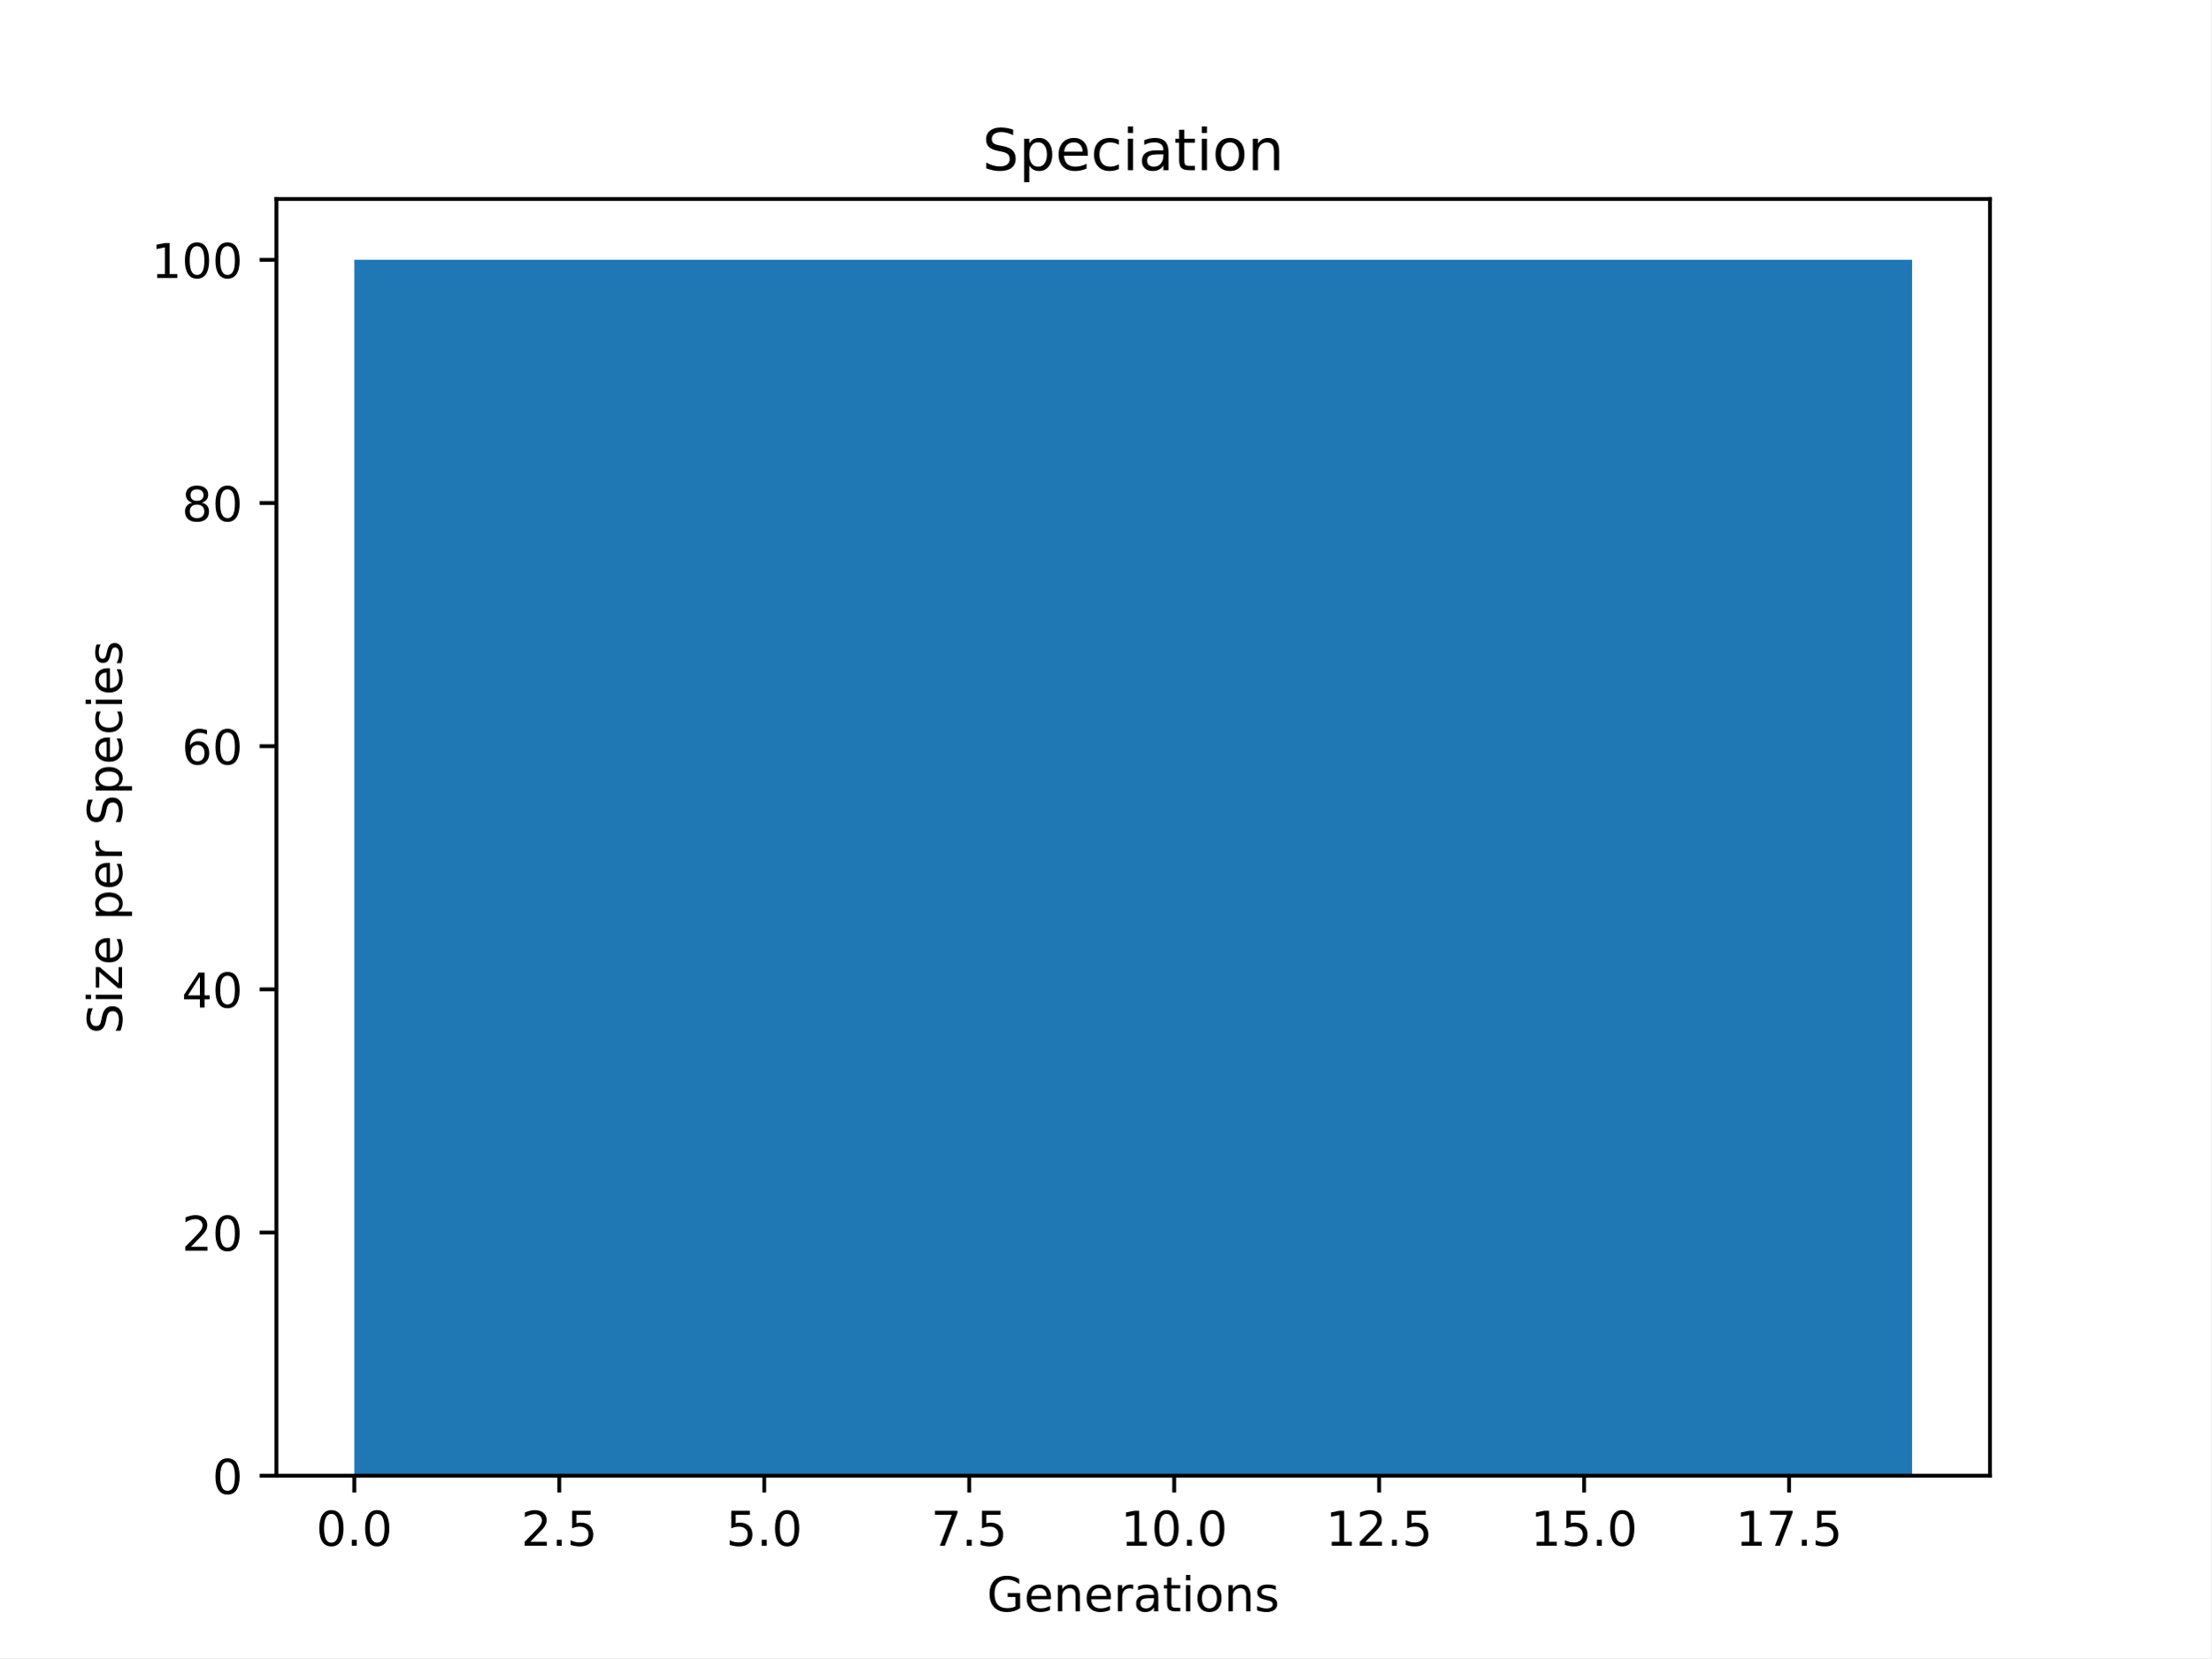
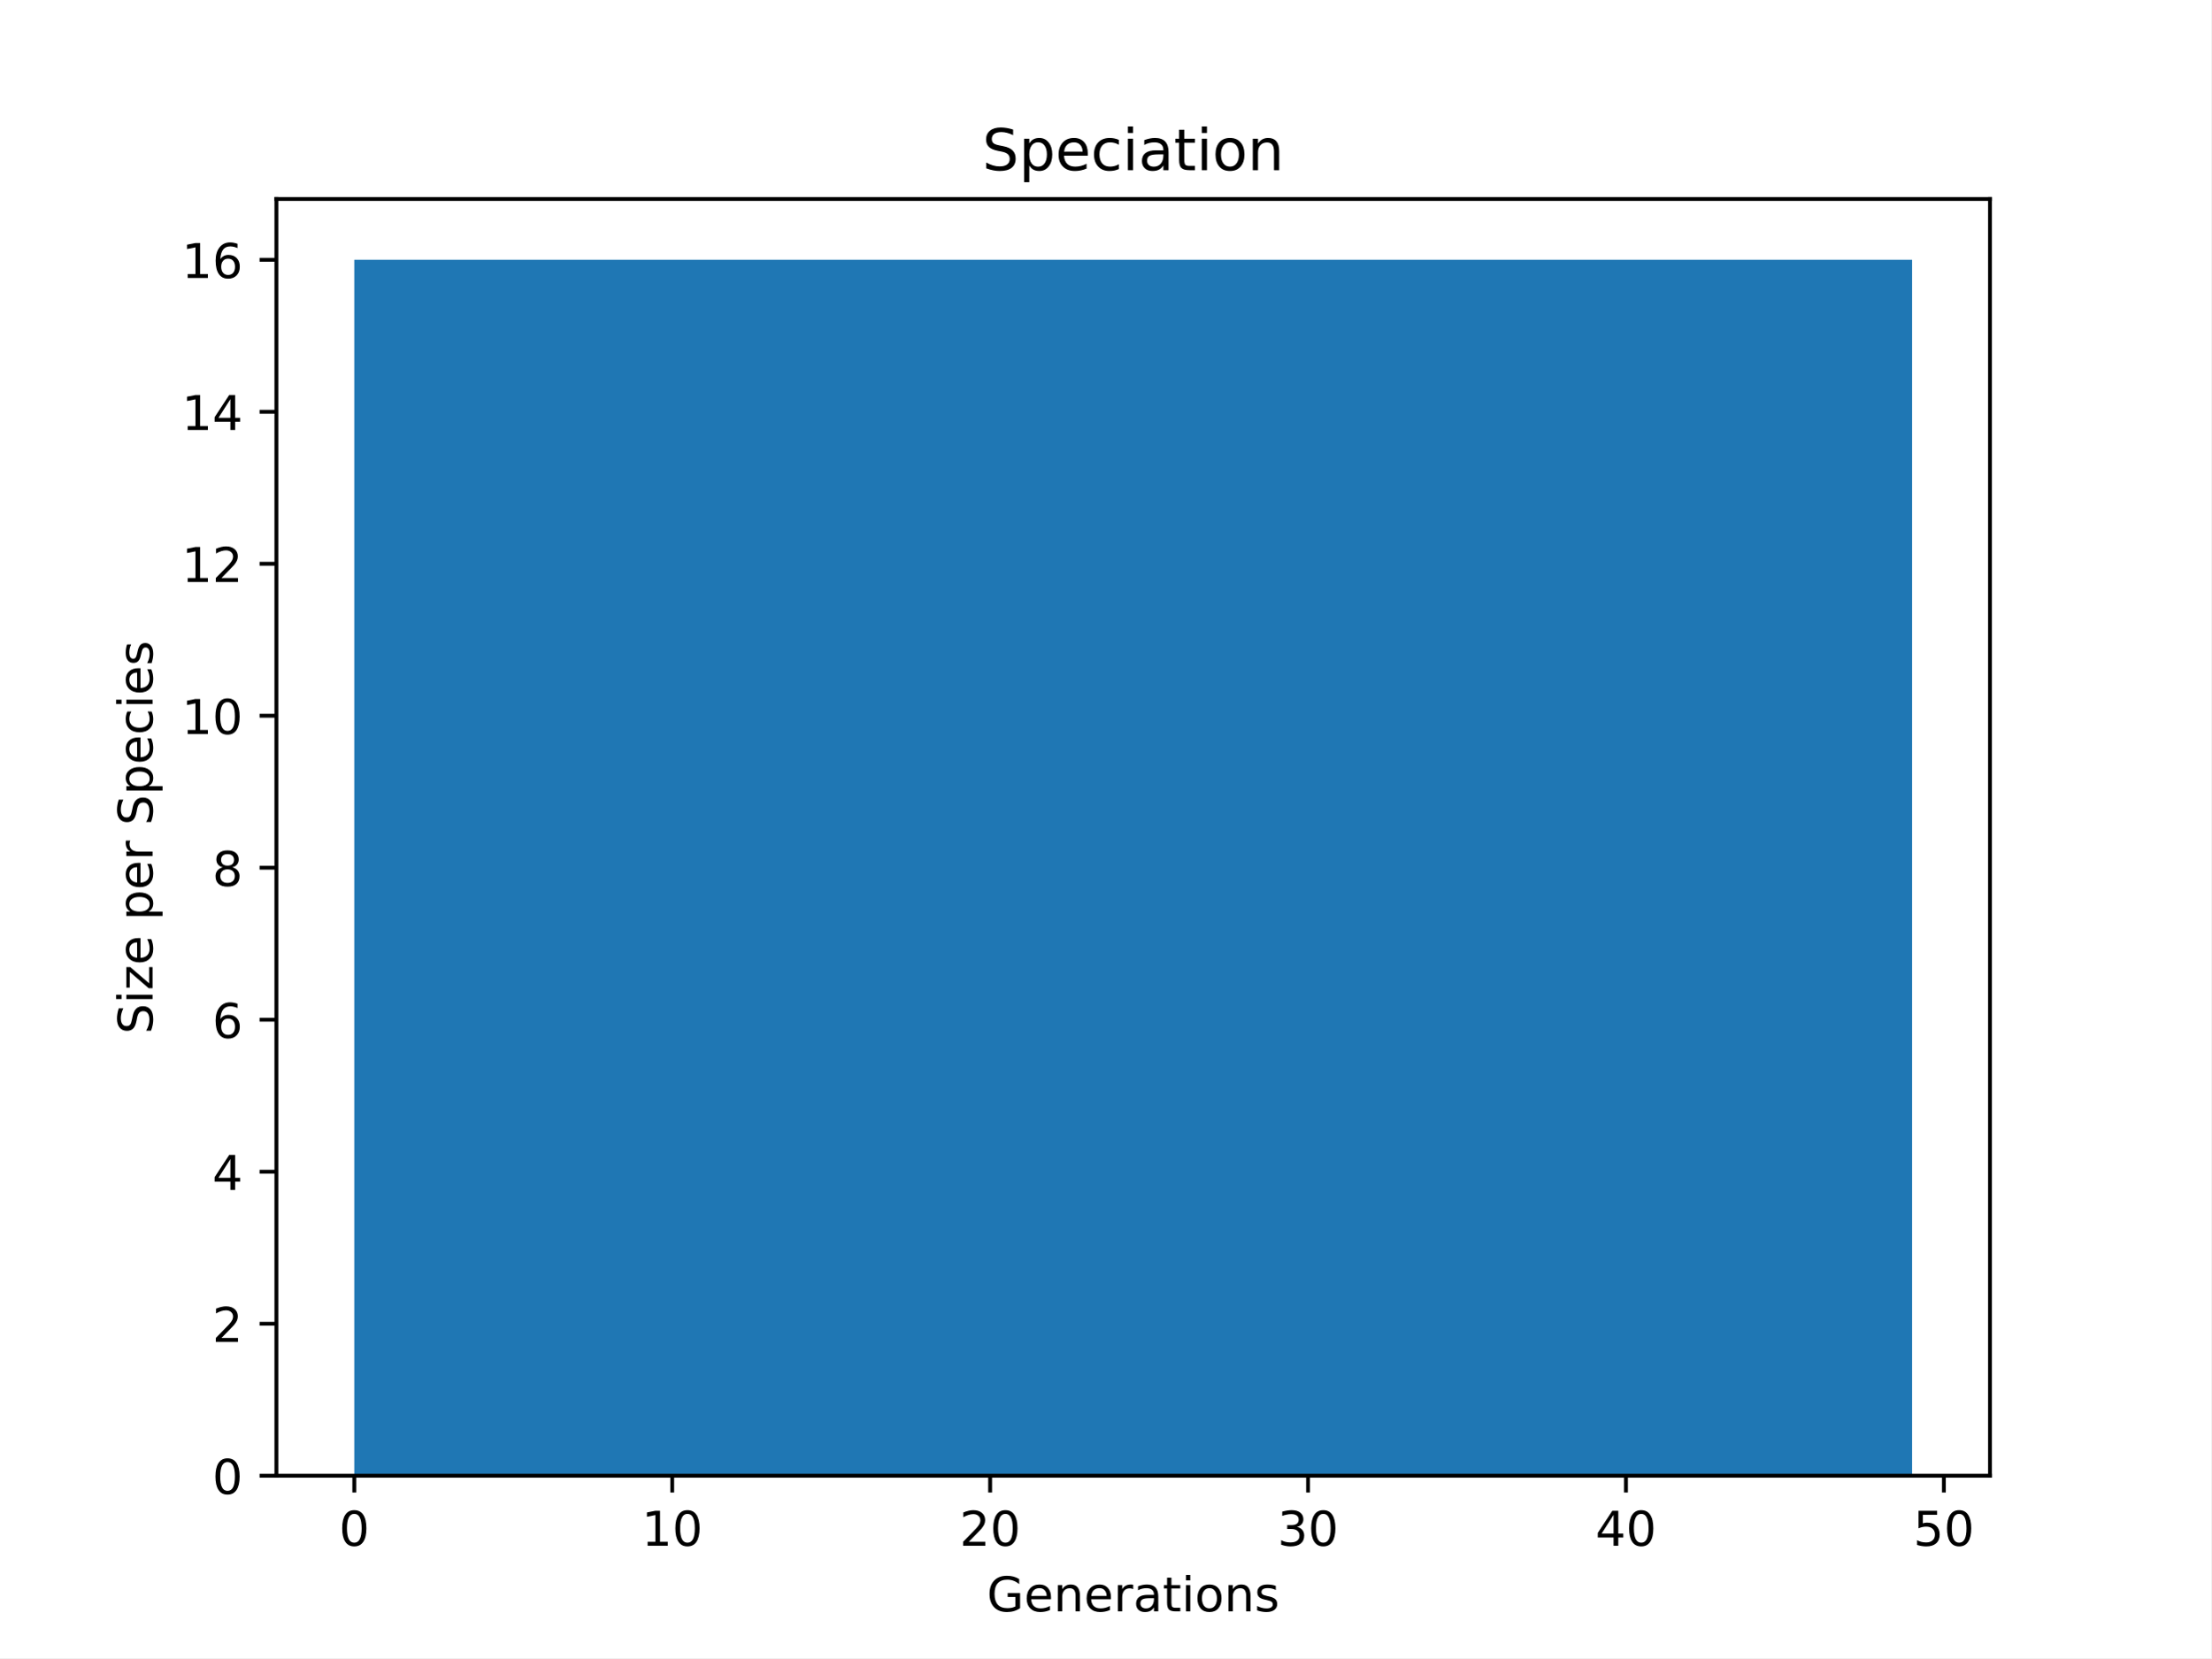
<svg xmlns="http://www.w3.org/2000/svg" xmlns:xlink="http://www.w3.org/1999/xlink" width="460.8pt" height="345.6pt" viewBox="0 0 460.8 345.6" version="1.1">
  <defs>
    <style type="text/css">*{stroke-linejoin: round; stroke-linecap: butt}</style>
  </defs>
  <g id="figure_1">
    <g id="patch_1">
      <path d="M 0 345.6  L 460.8 345.6  L 460.8 0  L 0 0  z " style="fill: #ffffff" />
    </g>
    <g id="axes_1">
      <g id="patch_2">
        <path d="M 57.6 307.584  L 414.72 307.584  L 414.72 41.472  L 57.6 41.472  z " style="fill: #ffffff" />
      </g>
      <g id="PolyCollection_1">
-         <path d="M 73.833 54.144  L 73.833 307.584  L 90.92 307.584  L 108.007 307.584  L 125.094 307.584  L 142.181 307.584  L 159.268 307.584  L 176.355 307.584  L 193.442 307.584  L 210.529 307.584  L 227.616 307.584  L 244.704 307.584  L 261.791 307.584  L 278.878 307.584  L 295.965 307.584  L 313.052 307.584  L 330.139 307.584  L 347.226 307.584  L 364.313 307.584  L 381.4 307.584  L 398.487 307.584  L 398.487 54.144  L 398.487 54.144  L 381.4 54.144  L 364.313 54.144  L 347.226 54.144  L 330.139 54.144  L 313.052 54.144  L 295.965 54.144  L 278.878 54.144  L 261.791 54.144  L 244.704 54.144  L 227.616 54.144  L 210.529 54.144  L 193.442 54.144  L 176.355 54.144  L 159.268 54.144  L 142.181 54.144  L 125.094 54.144  L 108.007 54.144  L 90.92 54.144  L 73.833 54.144  z " clip-path="url(#p0ba7ee53b8)" style="fill: #1f77b4" />
+         <path d="M 73.833 54.144  L 73.833 307.584  L 80.458 307.584  L 87.084 307.584  L 93.71 307.584  L 100.335 307.584  L 106.961 307.584  L 113.586 307.584  L 120.212 307.584  L 126.838 307.584  L 133.463 307.584  L 140.089 307.584  L 146.714 307.584  L 153.34 307.584  L 159.966 307.584  L 166.591 307.584  L 173.217 307.584  L 179.842 307.584  L 186.468 307.584  L 193.094 307.584  L 199.719 307.584  L 206.345 307.584  L 212.97 307.584  L 219.596 307.584  L 226.222 307.584  L 232.847 307.584  L 239.473 307.584  L 246.098 307.584  L 252.724 307.584  L 259.35 307.584  L 265.975 307.584  L 272.601 307.584  L 279.226 307.584  L 285.852 307.584  L 292.478 307.584  L 299.103 307.584  L 305.729 307.584  L 312.354 307.584  L 318.98 307.584  L 325.606 307.584  L 332.231 307.584  L 338.857 307.584  L 345.482 307.584  L 352.108 307.584  L 358.734 307.584  L 365.359 307.584  L 371.985 307.584  L 378.61 307.584  L 385.236 307.584  L 391.862 307.584  L 398.487 307.584  L 398.487 54.144  L 398.487 54.144  L 391.862 54.144  L 385.236 54.144  L 378.61 54.144  L 371.985 54.144  L 365.359 54.144  L 358.734 54.144  L 352.108 54.144  L 345.482 54.144  L 338.857 54.144  L 332.231 54.144  L 325.606 54.144  L 318.98 54.144  L 312.354 54.144  L 305.729 54.144  L 299.103 54.144  L 292.478 54.144  L 285.852 54.144  L 279.226 54.144  L 272.601 54.144  L 265.975 54.144  L 259.35 54.144  L 252.724 54.144  L 246.098 54.144  L 239.473 54.144  L 232.847 54.144  L 226.222 54.144  L 219.596 54.144  L 212.97 54.144  L 206.345 54.144  L 199.719 54.144  L 193.094 54.144  L 186.468 54.144  L 179.842 54.144  L 173.217 54.144  L 166.591 54.144  L 159.966 54.144  L 153.34 54.144  L 146.714 54.144  L 140.089 54.144  L 133.463 54.144  L 126.838 54.144  L 120.212 54.144  L 113.586 54.144  L 106.961 54.144  L 100.335 54.144  L 93.71 54.144  L 87.084 54.144  L 80.458 54.144  L 73.833 54.144  z " clip-path="url(#p47f0d6d3bf)" style="fill: #1f77b4" />
      </g>
      <g id="matplotlib.axis_1">
        <g id="xtick_1">
          <g id="line2d_1">
            <defs>
-               <path id="mada74e0907" d="M 0 0  L 0 3.5  " style="stroke: #000000; stroke-width: 0.8" />
+               <path id="m6388b59bdf" d="M 0 0  L 0 3.5  " style="stroke: #000000; stroke-width: 0.8" />
            </defs>
            <g>
-               <use xlink:href="#mada74e0907" x="73.833" y="307.584" style="stroke: #000000; stroke-width: 0.8" />
+               <use xlink:href="#m6388b59bdf" x="73.833" y="307.584" style="stroke: #000000; stroke-width: 0.8" />
            </g>
          </g>
          <g id="text_1">
-             <g transform="translate(65.88116 322.1824) scale(0.1 -0.1)">
+             <g transform="translate(70.65148 322.1824) scale(0.1 -0.1)">
              <defs>
                <path id="DejaVuSans-30" d="M 2034 4250  Q 1547 4250 1301 3770  Q 1056 3291 1056 2328  Q 1056 1369 1301 889  Q 1547 409 2034 409  Q 2525 409 2770 889  Q 3016 1369 3016 2328  Q 3016 3291 2770 3770  Q 2525 4250 2034 4250  z M 2034 4750  Q 2819 4750 3233 4129  Q 3647 3509 3647 2328  Q 3647 1150 3233 529  Q 2819 -91 2034 -91  Q 1250 -91 836 529  Q 422 1150 422 2328  Q 422 3509 836 4129  Q 1250 4750 2034 4750  z " transform="scale(0.015625)" />
-                 <path id="DejaVuSans-2e" d="M 684 794  L 1344 794  L 1344 0  L 684 0  L 684 794  z " transform="scale(0.015625)" />
              </defs>
              <use xlink:href="#DejaVuSans-30" />
-               <use xlink:href="#DejaVuSans-2e" x="63.623" />
-               <use xlink:href="#DejaVuSans-30" x="95.41" />
            </g>
          </g>
        </g>
        <g id="xtick_2">
          <g id="line2d_2">
            <g>
-               <use xlink:href="#mada74e0907" x="116.55" y="307.584" style="stroke: #000000; stroke-width: 0.8" />
+               <use xlink:href="#m6388b59bdf" x="140.089" y="307.584" style="stroke: #000000; stroke-width: 0.8" />
            </g>
          </g>
          <g id="text_2">
-             <g transform="translate(108.5989 322.1824) scale(0.1 -0.1)">
-               <defs>
-                 <path id="DejaVuSans-32" d="M 1228 531  L 3431 531  L 3431 0  L 469 0  L 469 531  Q 828 903 1448 1529  Q 2069 2156 2228 2338  Q 2531 2678 2651 2914  Q 2772 3150 2772 3378  Q 2772 3750 2511 3984  Q 2250 4219 1831 4219  Q 1534 4219 1204 4116  Q 875 4013 500 3803  L 500 4441  Q 881 4594 1212 4672  Q 1544 4750 1819 4750  Q 2544 4750 2975 4387  Q 3406 4025 3406 3419  Q 3406 3131 3298 2873  Q 3191 2616 2906 2266  Q 2828 2175 2409 1742  Q 1991 1309 1228 531  z " transform="scale(0.015625)" />
-                 <path id="DejaVuSans-35" d="M 691 4666  L 3169 4666  L 3169 4134  L 1269 4134  L 1269 2991  Q 1406 3038 1543 3061  Q 1681 3084 1819 3084  Q 2600 3084 3056 2656  Q 3513 2228 3513 1497  Q 3513 744 3044 326  Q 2575 -91 1722 -91  Q 1428 -91 1123 -41  Q 819 9 494 109  L 494 744  Q 775 591 1075 516  Q 1375 441 1709 441  Q 2250 441 2565 725  Q 2881 1009 2881 1497  Q 2881 1984 2565 2268  Q 2250 2553 1709 2553  Q 1456 2553 1204 2497  Q 953 2441 691 2322  L 691 4666  z " transform="scale(0.015625)" />
-               </defs>
-               <use xlink:href="#DejaVuSans-32" />
-               <use xlink:href="#DejaVuSans-2e" x="63.623" />
-               <use xlink:href="#DejaVuSans-35" x="95.41" />
+             <g transform="translate(133.7263 322.1824) scale(0.1 -0.1)">
+               <defs>
+                 <path id="DejaVuSans-31" d="M 794 531  L 1825 531  L 1825 4091  L 703 3866  L 703 4441  L 1819 4666  L 2450 4666  L 2450 531  L 3481 531  L 3481 0  L 794 0  L 794 531  z " transform="scale(0.015625)" />
+               </defs>
+               <use xlink:href="#DejaVuSans-31" />
+               <use xlink:href="#DejaVuSans-30" x="63.623" />
            </g>
          </g>
        </g>
        <g id="xtick_3">
          <g id="line2d_3">
            <g>
-               <use xlink:href="#mada74e0907" x="159.268" y="307.584" style="stroke: #000000; stroke-width: 0.8" />
+               <use xlink:href="#m6388b59bdf" x="206.345" y="307.584" style="stroke: #000000; stroke-width: 0.8" />
            </g>
          </g>
          <g id="text_3">
-             <g transform="translate(151.3166 322.1824) scale(0.1 -0.1)">
-               <use xlink:href="#DejaVuSans-35" />
-               <use xlink:href="#DejaVuSans-2e" x="63.623" />
-               <use xlink:href="#DejaVuSans-30" x="95.41" />
+             <g transform="translate(199.9823 322.1824) scale(0.1 -0.1)">
+               <defs>
+                 <path id="DejaVuSans-32" d="M 1228 531  L 3431 531  L 3431 0  L 469 0  L 469 531  Q 828 903 1448 1529  Q 2069 2156 2228 2338  Q 2531 2678 2651 2914  Q 2772 3150 2772 3378  Q 2772 3750 2511 3984  Q 2250 4219 1831 4219  Q 1534 4219 1204 4116  Q 875 4013 500 3803  L 500 4441  Q 881 4594 1212 4672  Q 1544 4750 1819 4750  Q 2544 4750 2975 4387  Q 3406 4025 3406 3419  Q 3406 3131 3298 2873  Q 3191 2616 2906 2266  Q 2828 2175 2409 1742  Q 1991 1309 1228 531  z " transform="scale(0.015625)" />
+               </defs>
+               <use xlink:href="#DejaVuSans-32" />
+               <use xlink:href="#DejaVuSans-30" x="63.623" />
            </g>
          </g>
        </g>
        <g id="xtick_4">
          <g id="line2d_4">
            <g>
-               <use xlink:href="#mada74e0907" x="201.986" y="307.584" style="stroke: #000000; stroke-width: 0.8" />
+               <use xlink:href="#m6388b59bdf" x="272.601" y="307.584" style="stroke: #000000; stroke-width: 0.8" />
            </g>
          </g>
          <g id="text_4">
-             <g transform="translate(194.0343 322.1824) scale(0.1 -0.1)">
-               <defs>
-                 <path id="DejaVuSans-37" d="M 525 4666  L 3525 4666  L 3525 4397  L 1831 0  L 1172 0  L 2766 4134  L 525 4134  L 525 4666  z " transform="scale(0.015625)" />
-               </defs>
-               <use xlink:href="#DejaVuSans-37" />
-               <use xlink:href="#DejaVuSans-2e" x="63.623" />
-               <use xlink:href="#DejaVuSans-35" x="95.41" />
+             <g transform="translate(266.2383 322.1824) scale(0.1 -0.1)">
+               <defs>
+                 <path id="DejaVuSans-33" d="M 2597 2516  Q 3050 2419 3304 2112  Q 3559 1806 3559 1356  Q 3559 666 3084 287  Q 2609 -91 1734 -91  Q 1441 -91 1130 -33  Q 819 25 488 141  L 488 750  Q 750 597 1062 519  Q 1375 441 1716 441  Q 2309 441 2620 675  Q 2931 909 2931 1356  Q 2931 1769 2642 2001  Q 2353 2234 1838 2234  L 1294 2234  L 1294 2753  L 1863 2753  Q 2328 2753 2575 2939  Q 2822 3125 2822 3475  Q 2822 3834 2567 4026  Q 2313 4219 1838 4219  Q 1578 4219 1281 4162  Q 984 4106 628 3988  L 628 4550  Q 988 4650 1302 4700  Q 1616 4750 1894 4750  Q 2613 4750 3031 4423  Q 3450 4097 3450 3541  Q 3450 3153 3228 2886  Q 3006 2619 2597 2516  z " transform="scale(0.015625)" />
+               </defs>
+               <use xlink:href="#DejaVuSans-33" />
+               <use xlink:href="#DejaVuSans-30" x="63.623" />
            </g>
          </g>
        </g>
        <g id="xtick_5">
          <g id="line2d_5">
            <g>
-               <use xlink:href="#mada74e0907" x="244.704" y="307.584" style="stroke: #000000; stroke-width: 0.8" />
+               <use xlink:href="#m6388b59bdf" x="338.857" y="307.584" style="stroke: #000000; stroke-width: 0.8" />
            </g>
          </g>
          <g id="text_5">
-             <g transform="translate(233.5707 322.1824) scale(0.1 -0.1)">
-               <defs>
-                 <path id="DejaVuSans-31" d="M 794 531  L 1825 531  L 1825 4091  L 703 3866  L 703 4441  L 1819 4666  L 2450 4666  L 2450 531  L 3481 531  L 3481 0  L 794 0  L 794 531  z " transform="scale(0.015625)" />
-               </defs>
-               <use xlink:href="#DejaVuSans-31" />
-               <use xlink:href="#DejaVuSans-30" x="63.623" />
-               <use xlink:href="#DejaVuSans-2e" x="127.246" />
-               <use xlink:href="#DejaVuSans-30" x="159.033" />
+             <g transform="translate(332.4943 322.1824) scale(0.1 -0.1)">
+               <defs>
+                 <path id="DejaVuSans-34" d="M 2419 4116  L 825 1625  L 2419 1625  L 2419 4116  z M 2253 4666  L 3047 4666  L 3047 1625  L 3713 1625  L 3713 1100  L 3047 1100  L 3047 0  L 2419 0  L 2419 1100  L 313 1100  L 313 1709  L 2253 4666  z " transform="scale(0.015625)" />
+               </defs>
+               <use xlink:href="#DejaVuSans-34" />
+               <use xlink:href="#DejaVuSans-30" x="63.623" />
            </g>
          </g>
        </g>
        <g id="xtick_6">
          <g id="line2d_6">
            <g>
-               <use xlink:href="#mada74e0907" x="287.421" y="307.584" style="stroke: #000000; stroke-width: 0.8" />
+               <use xlink:href="#m6388b59bdf" x="405.113" y="307.584" style="stroke: #000000; stroke-width: 0.8" />
            </g>
          </g>
          <g id="text_6">
-             <g transform="translate(276.2884 322.1824) scale(0.1 -0.1)">
-               <use xlink:href="#DejaVuSans-31" />
-               <use xlink:href="#DejaVuSans-32" x="63.623" />
-               <use xlink:href="#DejaVuSans-2e" x="127.246" />
-               <use xlink:href="#DejaVuSans-35" x="159.033" />
-             </g>
-           </g>
-         </g>
-         <g id="xtick_7">
-           <g id="line2d_7">
-             <g>
-               <use xlink:href="#mada74e0907" x="330.139" y="307.584" style="stroke: #000000; stroke-width: 0.8" />
-             </g>
-           </g>
-           <g id="text_7">
-             <g transform="translate(319.0061 322.1824) scale(0.1 -0.1)">
-               <use xlink:href="#DejaVuSans-31" />
-               <use xlink:href="#DejaVuSans-35" x="63.623" />
-               <use xlink:href="#DejaVuSans-2e" x="127.246" />
-               <use xlink:href="#DejaVuSans-30" x="159.033" />
-             </g>
-           </g>
-         </g>
-         <g id="xtick_8">
-           <g id="line2d_8">
-             <g>
-               <use xlink:href="#mada74e0907" x="372.857" y="307.584" style="stroke: #000000; stroke-width: 0.8" />
-             </g>
-           </g>
-           <g id="text_8">
-             <g transform="translate(361.7238 322.1824) scale(0.1 -0.1)">
-               <use xlink:href="#DejaVuSans-31" />
-               <use xlink:href="#DejaVuSans-37" x="63.623" />
-               <use xlink:href="#DejaVuSans-2e" x="127.246" />
-               <use xlink:href="#DejaVuSans-35" x="159.033" />
-             </g>
-           </g>
-         </g>
-         <g id="text_9">
+             <g transform="translate(398.7504 322.1824) scale(0.1 -0.1)">
+               <defs>
+                 <path id="DejaVuSans-35" d="M 691 4666  L 3169 4666  L 3169 4134  L 1269 4134  L 1269 2991  Q 1406 3038 1543 3061  Q 1681 3084 1819 3084  Q 2600 3084 3056 2656  Q 3513 2228 3513 1497  Q 3513 744 3044 326  Q 2575 -91 1722 -91  Q 1428 -91 1123 -41  Q 819 9 494 109  L 494 744  Q 775 591 1075 516  Q 1375 441 1709 441  Q 2250 441 2565 725  Q 2881 1009 2881 1497  Q 2881 1984 2565 2268  Q 2250 2553 1709 2553  Q 1456 2553 1204 2497  Q 953 2441 691 2322  L 691 4666  z " transform="scale(0.015625)" />
+               </defs>
+               <use xlink:href="#DejaVuSans-35" />
+               <use xlink:href="#DejaVuSans-30" x="63.623" />
+             </g>
+           </g>
+         </g>
+         <g id="text_7">
          <g transform="translate(205.6623 335.8606) scale(0.1 -0.1)">
            <defs>
              <path id="DejaVuSans-47" d="M 3809 666  L 3809 1919  L 2778 1919  L 2778 2438  L 4434 2438  L 4434 434  Q 4069 175 3628 42  Q 3188 -91 2688 -91  Q 1594 -91 976 548  Q 359 1188 359 2328  Q 359 3472 976 4111  Q 1594 4750 2688 4750  Q 3144 4750 3555 4637  Q 3966 4525 4313 4306  L 4313 3634  Q 3963 3931 3569 4081  Q 3175 4231 2741 4231  Q 1884 4231 1454 3753  Q 1025 3275 1025 2328  Q 1025 1384 1454 906  Q 1884 428 2741 428  Q 3075 428 3337 486  Q 3600 544 3809 666  z " transform="scale(0.015625)" />
              <path id="DejaVuSans-65" d="M 3597 1894  L 3597 1613  L 953 1613  Q 991 1019 1311 708  Q 1631 397 2203 397  Q 2534 397 2845 478  Q 3156 559 3463 722  L 3463 178  Q 3153 47 2828 -22  Q 2503 -91 2169 -91  Q 1331 -91 842 396  Q 353 884 353 1716  Q 353 2575 817 3079  Q 1281 3584 2069 3584  Q 2775 3584 3186 3129  Q 3597 2675 3597 1894  z M 3022 2063  Q 3016 2534 2758 2815  Q 2500 3097 2075 3097  Q 1594 3097 1305 2825  Q 1016 2553 972 2059  L 3022 2063  z " transform="scale(0.015625)" />
              <path id="DejaVuSans-6e" d="M 3513 2113  L 3513 0  L 2938 0  L 2938 2094  Q 2938 2591 2744 2837  Q 2550 3084 2163 3084  Q 1697 3084 1428 2787  Q 1159 2491 1159 1978  L 1159 0  L 581 0  L 581 3500  L 1159 3500  L 1159 2956  Q 1366 3272 1645 3428  Q 1925 3584 2291 3584  Q 2894 3584 3203 3211  Q 3513 2838 3513 2113  z " transform="scale(0.015625)" />
              <path id="DejaVuSans-72" d="M 2631 2963  Q 2534 3019 2420 3045  Q 2306 3072 2169 3072  Q 1681 3072 1420 2755  Q 1159 2438 1159 1844  L 1159 0  L 581 0  L 581 3500  L 1159 3500  L 1159 2956  Q 1341 3275 1631 3429  Q 1922 3584 2338 3584  Q 2397 3584 2469 3576  Q 2541 3569 2628 3553  L 2631 2963  z " transform="scale(0.015625)" />
              <path id="DejaVuSans-61" d="M 2194 1759  Q 1497 1759 1228 1600  Q 959 1441 959 1056  Q 959 750 1161 570  Q 1363 391 1709 391  Q 2188 391 2477 730  Q 2766 1069 2766 1631  L 2766 1759  L 2194 1759  z M 3341 1997  L 3341 0  L 2766 0  L 2766 531  Q 2569 213 2275 61  Q 1981 -91 1556 -91  Q 1019 -91 701 211  Q 384 513 384 1019  Q 384 1609 779 1909  Q 1175 2209 1959 2209  L 2766 2209  L 2766 2266  Q 2766 2663 2505 2880  Q 2244 3097 1772 3097  Q 1472 3097 1187 3025  Q 903 2953 641 2809  L 641 3341  Q 956 3463 1253 3523  Q 1550 3584 1831 3584  Q 2591 3584 2966 3190  Q 3341 2797 3341 1997  z " transform="scale(0.015625)" />
              <path id="DejaVuSans-74" d="M 1172 4494  L 1172 3500  L 2356 3500  L 2356 3053  L 1172 3053  L 1172 1153  Q 1172 725 1289 603  Q 1406 481 1766 481  L 2356 481  L 2356 0  L 1766 0  Q 1100 0 847 248  Q 594 497 594 1153  L 594 3053  L 172 3053  L 172 3500  L 594 3500  L 594 4494  L 1172 4494  z " transform="scale(0.015625)" />
              <path id="DejaVuSans-69" d="M 603 3500  L 1178 3500  L 1178 0  L 603 0  L 603 3500  z M 603 4863  L 1178 4863  L 1178 4134  L 603 4134  L 603 4863  z " transform="scale(0.015625)" />
              <path id="DejaVuSans-6f" d="M 1959 3097  Q 1497 3097 1228 2736  Q 959 2375 959 1747  Q 959 1119 1226 758  Q 1494 397 1959 397  Q 2419 397 2687 759  Q 2956 1122 2956 1747  Q 2956 2369 2687 2733  Q 2419 3097 1959 3097  z M 1959 3584  Q 2709 3584 3137 3096  Q 3566 2609 3566 1747  Q 3566 888 3137 398  Q 2709 -91 1959 -91  Q 1206 -91 779 398  Q 353 888 353 1747  Q 353 2609 779 3096  Q 1206 3584 1959 3584  z " transform="scale(0.015625)" />
              <path id="DejaVuSans-73" d="M 2834 3397  L 2834 2853  Q 2591 2978 2328 3040  Q 2066 3103 1784 3103  Q 1356 3103 1142 2972  Q 928 2841 928 2578  Q 928 2378 1081 2264  Q 1234 2150 1697 2047  L 1894 2003  Q 2506 1872 2764 1633  Q 3022 1394 3022 966  Q 3022 478 2636 193  Q 2250 -91 1575 -91  Q 1294 -91 989 -36  Q 684 19 347 128  L 347 722  Q 666 556 975 473  Q 1284 391 1588 391  Q 1994 391 2212 530  Q 2431 669 2431 922  Q 2431 1156 2273 1281  Q 2116 1406 1581 1522  L 1381 1569  Q 847 1681 609 1914  Q 372 2147 372 2553  Q 372 3047 722 3315  Q 1072 3584 1716 3584  Q 2034 3584 2315 3537  Q 2597 3491 2834 3397  z " transform="scale(0.015625)" />
            </defs>
            <use xlink:href="#DejaVuSans-47" />
            <use xlink:href="#DejaVuSans-65" x="77.49" />
            <use xlink:href="#DejaVuSans-6e" x="139.014" />
            <use xlink:href="#DejaVuSans-65" x="202.393" />
            <use xlink:href="#DejaVuSans-72" x="263.916" />
            <use xlink:href="#DejaVuSans-61" x="305.029" />
            <use xlink:href="#DejaVuSans-74" x="366.309" />
            <use xlink:href="#DejaVuSans-69" x="405.518" />
            <use xlink:href="#DejaVuSans-6f" x="433.301" />
            <use xlink:href="#DejaVuSans-6e" x="494.482" />
            <use xlink:href="#DejaVuSans-73" x="557.861" />
          </g>
        </g>
      </g>
      <g id="matplotlib.axis_2">
        <g id="ytick_1">
-           <g id="line2d_9">
+           <g id="line2d_7">
            <defs>
-               <path id="m0edb64c651" d="M 0 0  L -3.5 0  " style="stroke: #000000; stroke-width: 0.8" />
+               <path id="m33a7ec38ae" d="M 0 0  L -3.5 0  " style="stroke: #000000; stroke-width: 0.8" />
            </defs>
            <g>
-               <use xlink:href="#m0edb64c651" x="57.6" y="307.584" style="stroke: #000000; stroke-width: 0.8" />
-             </g>
-           </g>
-           <g id="text_10">
+               <use xlink:href="#m33a7ec38ae" x="57.6" y="307.584" style="stroke: #000000; stroke-width: 0.8" />
+             </g>
+           </g>
+           <g id="text_8">
            <g transform="translate(44.2375 311.3832) scale(0.1 -0.1)">
              <use xlink:href="#DejaVuSans-30" />
            </g>
          </g>
        </g>
        <g id="ytick_2">
+           <g id="line2d_8">
+             <g>
+               <use xlink:href="#m33a7ec38ae" x="57.6" y="275.904" style="stroke: #000000; stroke-width: 0.8" />
+             </g>
+           </g>
+           <g id="text_9">
+             <g transform="translate(44.2375 279.7032) scale(0.1 -0.1)">
+               <use xlink:href="#DejaVuSans-32" />
+             </g>
+           </g>
+         </g>
+         <g id="ytick_3">
+           <g id="line2d_9">
+             <g>
+               <use xlink:href="#m33a7ec38ae" x="57.6" y="244.224" style="stroke: #000000; stroke-width: 0.8" />
+             </g>
+           </g>
+           <g id="text_10">
+             <g transform="translate(44.2375 248.0232) scale(0.1 -0.1)">
+               <use xlink:href="#DejaVuSans-34" />
+             </g>
+           </g>
+         </g>
+         <g id="ytick_4">
          <g id="line2d_10">
            <g>
-               <use xlink:href="#m0edb64c651" x="57.6" y="256.896" style="stroke: #000000; stroke-width: 0.8" />
+               <use xlink:href="#m33a7ec38ae" x="57.6" y="212.544" style="stroke: #000000; stroke-width: 0.8" />
            </g>
          </g>
          <g id="text_11">
-             <g transform="translate(37.875 260.6952) scale(0.1 -0.1)">
-               <use xlink:href="#DejaVuSans-32" />
-               <use xlink:href="#DejaVuSans-30" x="63.623" />
-             </g>
-           </g>
-         </g>
-         <g id="ytick_3">
+             <g transform="translate(44.2375 216.3432) scale(0.1 -0.1)">
+               <defs>
+                 <path id="DejaVuSans-36" d="M 2113 2584  Q 1688 2584 1439 2293  Q 1191 2003 1191 1497  Q 1191 994 1439 701  Q 1688 409 2113 409  Q 2538 409 2786 701  Q 3034 994 3034 1497  Q 3034 2003 2786 2293  Q 2538 2584 2113 2584  z M 3366 4563  L 3366 3988  Q 3128 4100 2886 4159  Q 2644 4219 2406 4219  Q 1781 4219 1451 3797  Q 1122 3375 1075 2522  Q 1259 2794 1537 2939  Q 1816 3084 2150 3084  Q 2853 3084 3261 2657  Q 3669 2231 3669 1497  Q 3669 778 3244 343  Q 2819 -91 2113 -91  Q 1303 -91 875 529  Q 447 1150 447 2328  Q 447 3434 972 4092  Q 1497 4750 2381 4750  Q 2619 4750 2861 4703  Q 3103 4656 3366 4563  z " transform="scale(0.015625)" />
+               </defs>
+               <use xlink:href="#DejaVuSans-36" />
+             </g>
+           </g>
+         </g>
+         <g id="ytick_5">
          <g id="line2d_11">
            <g>
-               <use xlink:href="#m0edb64c651" x="57.6" y="206.208" style="stroke: #000000; stroke-width: 0.8" />
+               <use xlink:href="#m33a7ec38ae" x="57.6" y="180.864" style="stroke: #000000; stroke-width: 0.8" />
            </g>
          </g>
          <g id="text_12">
-             <g transform="translate(37.875 210.0072) scale(0.1 -0.1)">
-               <defs>
-                 <path id="DejaVuSans-34" d="M 2419 4116  L 825 1625  L 2419 1625  L 2419 4116  z M 2253 4666  L 3047 4666  L 3047 1625  L 3713 1625  L 3713 1100  L 3047 1100  L 3047 0  L 2419 0  L 2419 1100  L 313 1100  L 313 1709  L 2253 4666  z " transform="scale(0.015625)" />
-               </defs>
-               <use xlink:href="#DejaVuSans-34" />
-               <use xlink:href="#DejaVuSans-30" x="63.623" />
-             </g>
-           </g>
-         </g>
-         <g id="ytick_4">
+             <g transform="translate(44.2375 184.6632) scale(0.1 -0.1)">
+               <defs>
+                 <path id="DejaVuSans-38" d="M 2034 2216  Q 1584 2216 1326 1975  Q 1069 1734 1069 1313  Q 1069 891 1326 650  Q 1584 409 2034 409  Q 2484 409 2743 651  Q 3003 894 3003 1313  Q 3003 1734 2745 1975  Q 2488 2216 2034 2216  z M 1403 2484  Q 997 2584 770 2862  Q 544 3141 544 3541  Q 544 4100 942 4425  Q 1341 4750 2034 4750  Q 2731 4750 3128 4425  Q 3525 4100 3525 3541  Q 3525 3141 3298 2862  Q 3072 2584 2669 2484  Q 3125 2378 3379 2068  Q 3634 1759 3634 1313  Q 3634 634 3220 271  Q 2806 -91 2034 -91  Q 1263 -91 848 271  Q 434 634 434 1313  Q 434 1759 690 2068  Q 947 2378 1403 2484  z M 1172 3481  Q 1172 3119 1398 2916  Q 1625 2713 2034 2713  Q 2441 2713 2670 2916  Q 2900 3119 2900 3481  Q 2900 3844 2670 4047  Q 2441 4250 2034 4250  Q 1625 4250 1398 4047  Q 1172 3844 1172 3481  z " transform="scale(0.015625)" />
+               </defs>
+               <use xlink:href="#DejaVuSans-38" />
+             </g>
+           </g>
+         </g>
+         <g id="ytick_6">
          <g id="line2d_12">
            <g>
-               <use xlink:href="#m0edb64c651" x="57.6" y="155.52" style="stroke: #000000; stroke-width: 0.8" />
+               <use xlink:href="#m33a7ec38ae" x="57.6" y="149.184" style="stroke: #000000; stroke-width: 0.8" />
            </g>
          </g>
          <g id="text_13">
-             <g transform="translate(37.875 159.3192) scale(0.1 -0.1)">
-               <defs>
-                 <path id="DejaVuSans-36" d="M 2113 2584  Q 1688 2584 1439 2293  Q 1191 2003 1191 1497  Q 1191 994 1439 701  Q 1688 409 2113 409  Q 2538 409 2786 701  Q 3034 994 3034 1497  Q 3034 2003 2786 2293  Q 2538 2584 2113 2584  z M 3366 4563  L 3366 3988  Q 3128 4100 2886 4159  Q 2644 4219 2406 4219  Q 1781 4219 1451 3797  Q 1122 3375 1075 2522  Q 1259 2794 1537 2939  Q 1816 3084 2150 3084  Q 2853 3084 3261 2657  Q 3669 2231 3669 1497  Q 3669 778 3244 343  Q 2819 -91 2113 -91  Q 1303 -91 875 529  Q 447 1150 447 2328  Q 447 3434 972 4092  Q 1497 4750 2381 4750  Q 2619 4750 2861 4703  Q 3103 4656 3366 4563  z " transform="scale(0.015625)" />
-               </defs>
-               <use xlink:href="#DejaVuSans-36" />
-               <use xlink:href="#DejaVuSans-30" x="63.623" />
-             </g>
-           </g>
-         </g>
-         <g id="ytick_5">
+             <g transform="translate(37.875 152.9832) scale(0.1 -0.1)">
+               <use xlink:href="#DejaVuSans-31" />
+               <use xlink:href="#DejaVuSans-30" x="63.623" />
+             </g>
+           </g>
+         </g>
+         <g id="ytick_7">
          <g id="line2d_13">
            <g>
-               <use xlink:href="#m0edb64c651" x="57.6" y="104.832" style="stroke: #000000; stroke-width: 0.8" />
+               <use xlink:href="#m33a7ec38ae" x="57.6" y="117.504" style="stroke: #000000; stroke-width: 0.8" />
            </g>
          </g>
          <g id="text_14">
-             <g transform="translate(37.875 108.6312) scale(0.1 -0.1)">
-               <defs>
-                 <path id="DejaVuSans-38" d="M 2034 2216  Q 1584 2216 1326 1975  Q 1069 1734 1069 1313  Q 1069 891 1326 650  Q 1584 409 2034 409  Q 2484 409 2743 651  Q 3003 894 3003 1313  Q 3003 1734 2745 1975  Q 2488 2216 2034 2216  z M 1403 2484  Q 997 2584 770 2862  Q 544 3141 544 3541  Q 544 4100 942 4425  Q 1341 4750 2034 4750  Q 2731 4750 3128 4425  Q 3525 4100 3525 3541  Q 3525 3141 3298 2862  Q 3072 2584 2669 2484  Q 3125 2378 3379 2068  Q 3634 1759 3634 1313  Q 3634 634 3220 271  Q 2806 -91 2034 -91  Q 1263 -91 848 271  Q 434 634 434 1313  Q 434 1759 690 2068  Q 947 2378 1403 2484  z M 1172 3481  Q 1172 3119 1398 2916  Q 1625 2713 2034 2713  Q 2441 2713 2670 2916  Q 2900 3119 2900 3481  Q 2900 3844 2670 4047  Q 2441 4250 2034 4250  Q 1625 4250 1398 4047  Q 1172 3844 1172 3481  z " transform="scale(0.015625)" />
-               </defs>
-               <use xlink:href="#DejaVuSans-38" />
-               <use xlink:href="#DejaVuSans-30" x="63.623" />
-             </g>
-           </g>
-         </g>
-         <g id="ytick_6">
+             <g transform="translate(37.875 121.3032) scale(0.1 -0.1)">
+               <use xlink:href="#DejaVuSans-31" />
+               <use xlink:href="#DejaVuSans-32" x="63.623" />
+             </g>
+           </g>
+         </g>
+         <g id="ytick_8">
          <g id="line2d_14">
            <g>
-               <use xlink:href="#m0edb64c651" x="57.6" y="54.144" style="stroke: #000000; stroke-width: 0.8" />
+               <use xlink:href="#m33a7ec38ae" x="57.6" y="85.824" style="stroke: #000000; stroke-width: 0.8" />
            </g>
          </g>
          <g id="text_15">
-             <g transform="translate(31.5125 57.94322) scale(0.1 -0.1)">
-               <use xlink:href="#DejaVuSans-31" />
-               <use xlink:href="#DejaVuSans-30" x="63.623" />
-               <use xlink:href="#DejaVuSans-30" x="127.246" />
-             </g>
-           </g>
-         </g>
-         <g id="text_16">
-           <g transform="translate(25.43281 215.521) rotate(-90) scale(0.1 -0.1)">
+             <g transform="translate(37.875 89.62322) scale(0.1 -0.1)">
+               <use xlink:href="#DejaVuSans-31" />
+               <use xlink:href="#DejaVuSans-34" x="63.623" />
+             </g>
+           </g>
+         </g>
+         <g id="ytick_9">
+           <g id="line2d_15">
+             <g>
+               <use xlink:href="#m33a7ec38ae" x="57.6" y="54.144" style="stroke: #000000; stroke-width: 0.8" />
+             </g>
+           </g>
+           <g id="text_16">
+             <g transform="translate(37.875 57.94322) scale(0.1 -0.1)">
+               <use xlink:href="#DejaVuSans-31" />
+               <use xlink:href="#DejaVuSans-36" x="63.623" />
+             </g>
+           </g>
+         </g>
+         <g id="text_17">
+           <g transform="translate(31.79531 215.521) rotate(-90) scale(0.1 -0.1)">
            <defs>
              <path id="DejaVuSans-53" d="M 3425 4513  L 3425 3897  Q 3066 4069 2747 4153  Q 2428 4238 2131 4238  Q 1616 4238 1336 4038  Q 1056 3838 1056 3469  Q 1056 3159 1242 3001  Q 1428 2844 1947 2747  L 2328 2669  Q 3034 2534 3370 2195  Q 3706 1856 3706 1288  Q 3706 609 3251 259  Q 2797 -91 1919 -91  Q 1588 -91 1214 -16  Q 841 59 441 206  L 441 856  Q 825 641 1194 531  Q 1563 422 1919 422  Q 2459 422 2753 634  Q 3047 847 3047 1241  Q 3047 1584 2836 1778  Q 2625 1972 2144 2069  L 1759 2144  Q 1053 2284 737 2584  Q 422 2884 422 3419  Q 422 4038 858 4394  Q 1294 4750 2059 4750  Q 2388 4750 2728 4690  Q 3069 4631 3425 4513  z " transform="scale(0.015625)" />
              <path id="DejaVuSans-7a" d="M 353 3500  L 3084 3500  L 3084 2975  L 922 459  L 3084 459  L 3084 0  L 275 0  L 275 525  L 2438 3041  L 353 3041  L 353 3500  z " transform="scale(0.015625)" />
              <path id="DejaVuSans-20" transform="scale(0.015625)" />
              <path id="DejaVuSans-70" d="M 1159 525  L 1159 -1331  L 581 -1331  L 581 3500  L 1159 3500  L 1159 2969  Q 1341 3281 1617 3432  Q 1894 3584 2278 3584  Q 2916 3584 3314 3078  Q 3713 2572 3713 1747  Q 3713 922 3314 415  Q 2916 -91 2278 -91  Q 1894 -91 1617 61  Q 1341 213 1159 525  z M 3116 1747  Q 3116 2381 2855 2742  Q 2594 3103 2138 3103  Q 1681 3103 1420 2742  Q 1159 2381 1159 1747  Q 1159 1113 1420 752  Q 1681 391 2138 391  Q 2594 391 2855 752  Q 3116 1113 3116 1747  z " transform="scale(0.015625)" />
              <path id="DejaVuSans-63" d="M 3122 3366  L 3122 2828  Q 2878 2963 2633 3030  Q 2388 3097 2138 3097  Q 1578 3097 1268 2742  Q 959 2388 959 1747  Q 959 1106 1268 751  Q 1578 397 2138 397  Q 2388 397 2633 464  Q 2878 531 3122 666  L 3122 134  Q 2881 22 2623 -34  Q 2366 -91 2075 -91  Q 1284 -91 818 406  Q 353 903 353 1747  Q 353 2603 823 3093  Q 1294 3584 2113 3584  Q 2378 3584 2631 3529  Q 2884 3475 3122 3366  z " transform="scale(0.015625)" />
            </defs>
            <use xlink:href="#DejaVuSans-53" />
            <use xlink:href="#DejaVuSans-69" x="63.477" />
            <use xlink:href="#DejaVuSans-7a" x="91.26" />
            <use xlink:href="#DejaVuSans-65" x="143.75" />
            <use xlink:href="#DejaVuSans-20" x="205.273" />
            <use xlink:href="#DejaVuSans-70" x="237.061" />
            <use xlink:href="#DejaVuSans-65" x="300.537" />
            <use xlink:href="#DejaVuSans-72" x="362.061" />
            <use xlink:href="#DejaVuSans-20" x="403.174" />
            <use xlink:href="#DejaVuSans-53" x="434.961" />
            <use xlink:href="#DejaVuSans-70" x="498.438" />
            <use xlink:href="#DejaVuSans-65" x="561.914" />
            <use xlink:href="#DejaVuSans-63" x="623.438" />
            <use xlink:href="#DejaVuSans-69" x="678.418" />
            <use xlink:href="#DejaVuSans-65" x="706.201" />
            <use xlink:href="#DejaVuSans-73" x="767.725" />
          </g>
        </g>
      </g>
      <g id="patch_3">
        <path d="M 57.6 307.584  L 57.6 41.472  " style="fill: none; stroke: #000000; stroke-width: 0.8; stroke-linejoin: miter; stroke-linecap: square" />
      </g>
      <g id="patch_4">
        <path d="M 414.72 307.584  L 414.72 41.472  " style="fill: none; stroke: #000000; stroke-width: 0.8; stroke-linejoin: miter; stroke-linecap: square" />
      </g>
      <g id="patch_5">
        <path d="M 57.6 307.584  L 414.72 307.584  " style="fill: none; stroke: #000000; stroke-width: 0.8; stroke-linejoin: miter; stroke-linecap: square" />
      </g>
      <g id="patch_6">
        <path d="M 57.6 41.472  L 414.72 41.472  " style="fill: none; stroke: #000000; stroke-width: 0.8; stroke-linejoin: miter; stroke-linecap: square" />
      </g>
-       <g id="text_17">
+       <g id="text_18">
        <g transform="translate(204.7144 35.472) scale(0.12 -0.12)">
          <use xlink:href="#DejaVuSans-53" />
          <use xlink:href="#DejaVuSans-70" x="63.477" />
          <use xlink:href="#DejaVuSans-65" x="126.953" />
          <use xlink:href="#DejaVuSans-63" x="188.477" />
          <use xlink:href="#DejaVuSans-69" x="243.457" />
          <use xlink:href="#DejaVuSans-61" x="271.24" />
          <use xlink:href="#DejaVuSans-74" x="332.52" />
          <use xlink:href="#DejaVuSans-69" x="371.729" />
          <use xlink:href="#DejaVuSans-6f" x="399.512" />
          <use xlink:href="#DejaVuSans-6e" x="460.693" />
        </g>
      </g>
    </g>
  </g>
  <defs>
-     <clipPath id="p0ba7ee53b8">
+     <clipPath id="p47f0d6d3bf">
      <rect x="57.6" y="41.472" width="357.12" height="266.112" />
    </clipPath>
  </defs>
</svg>
